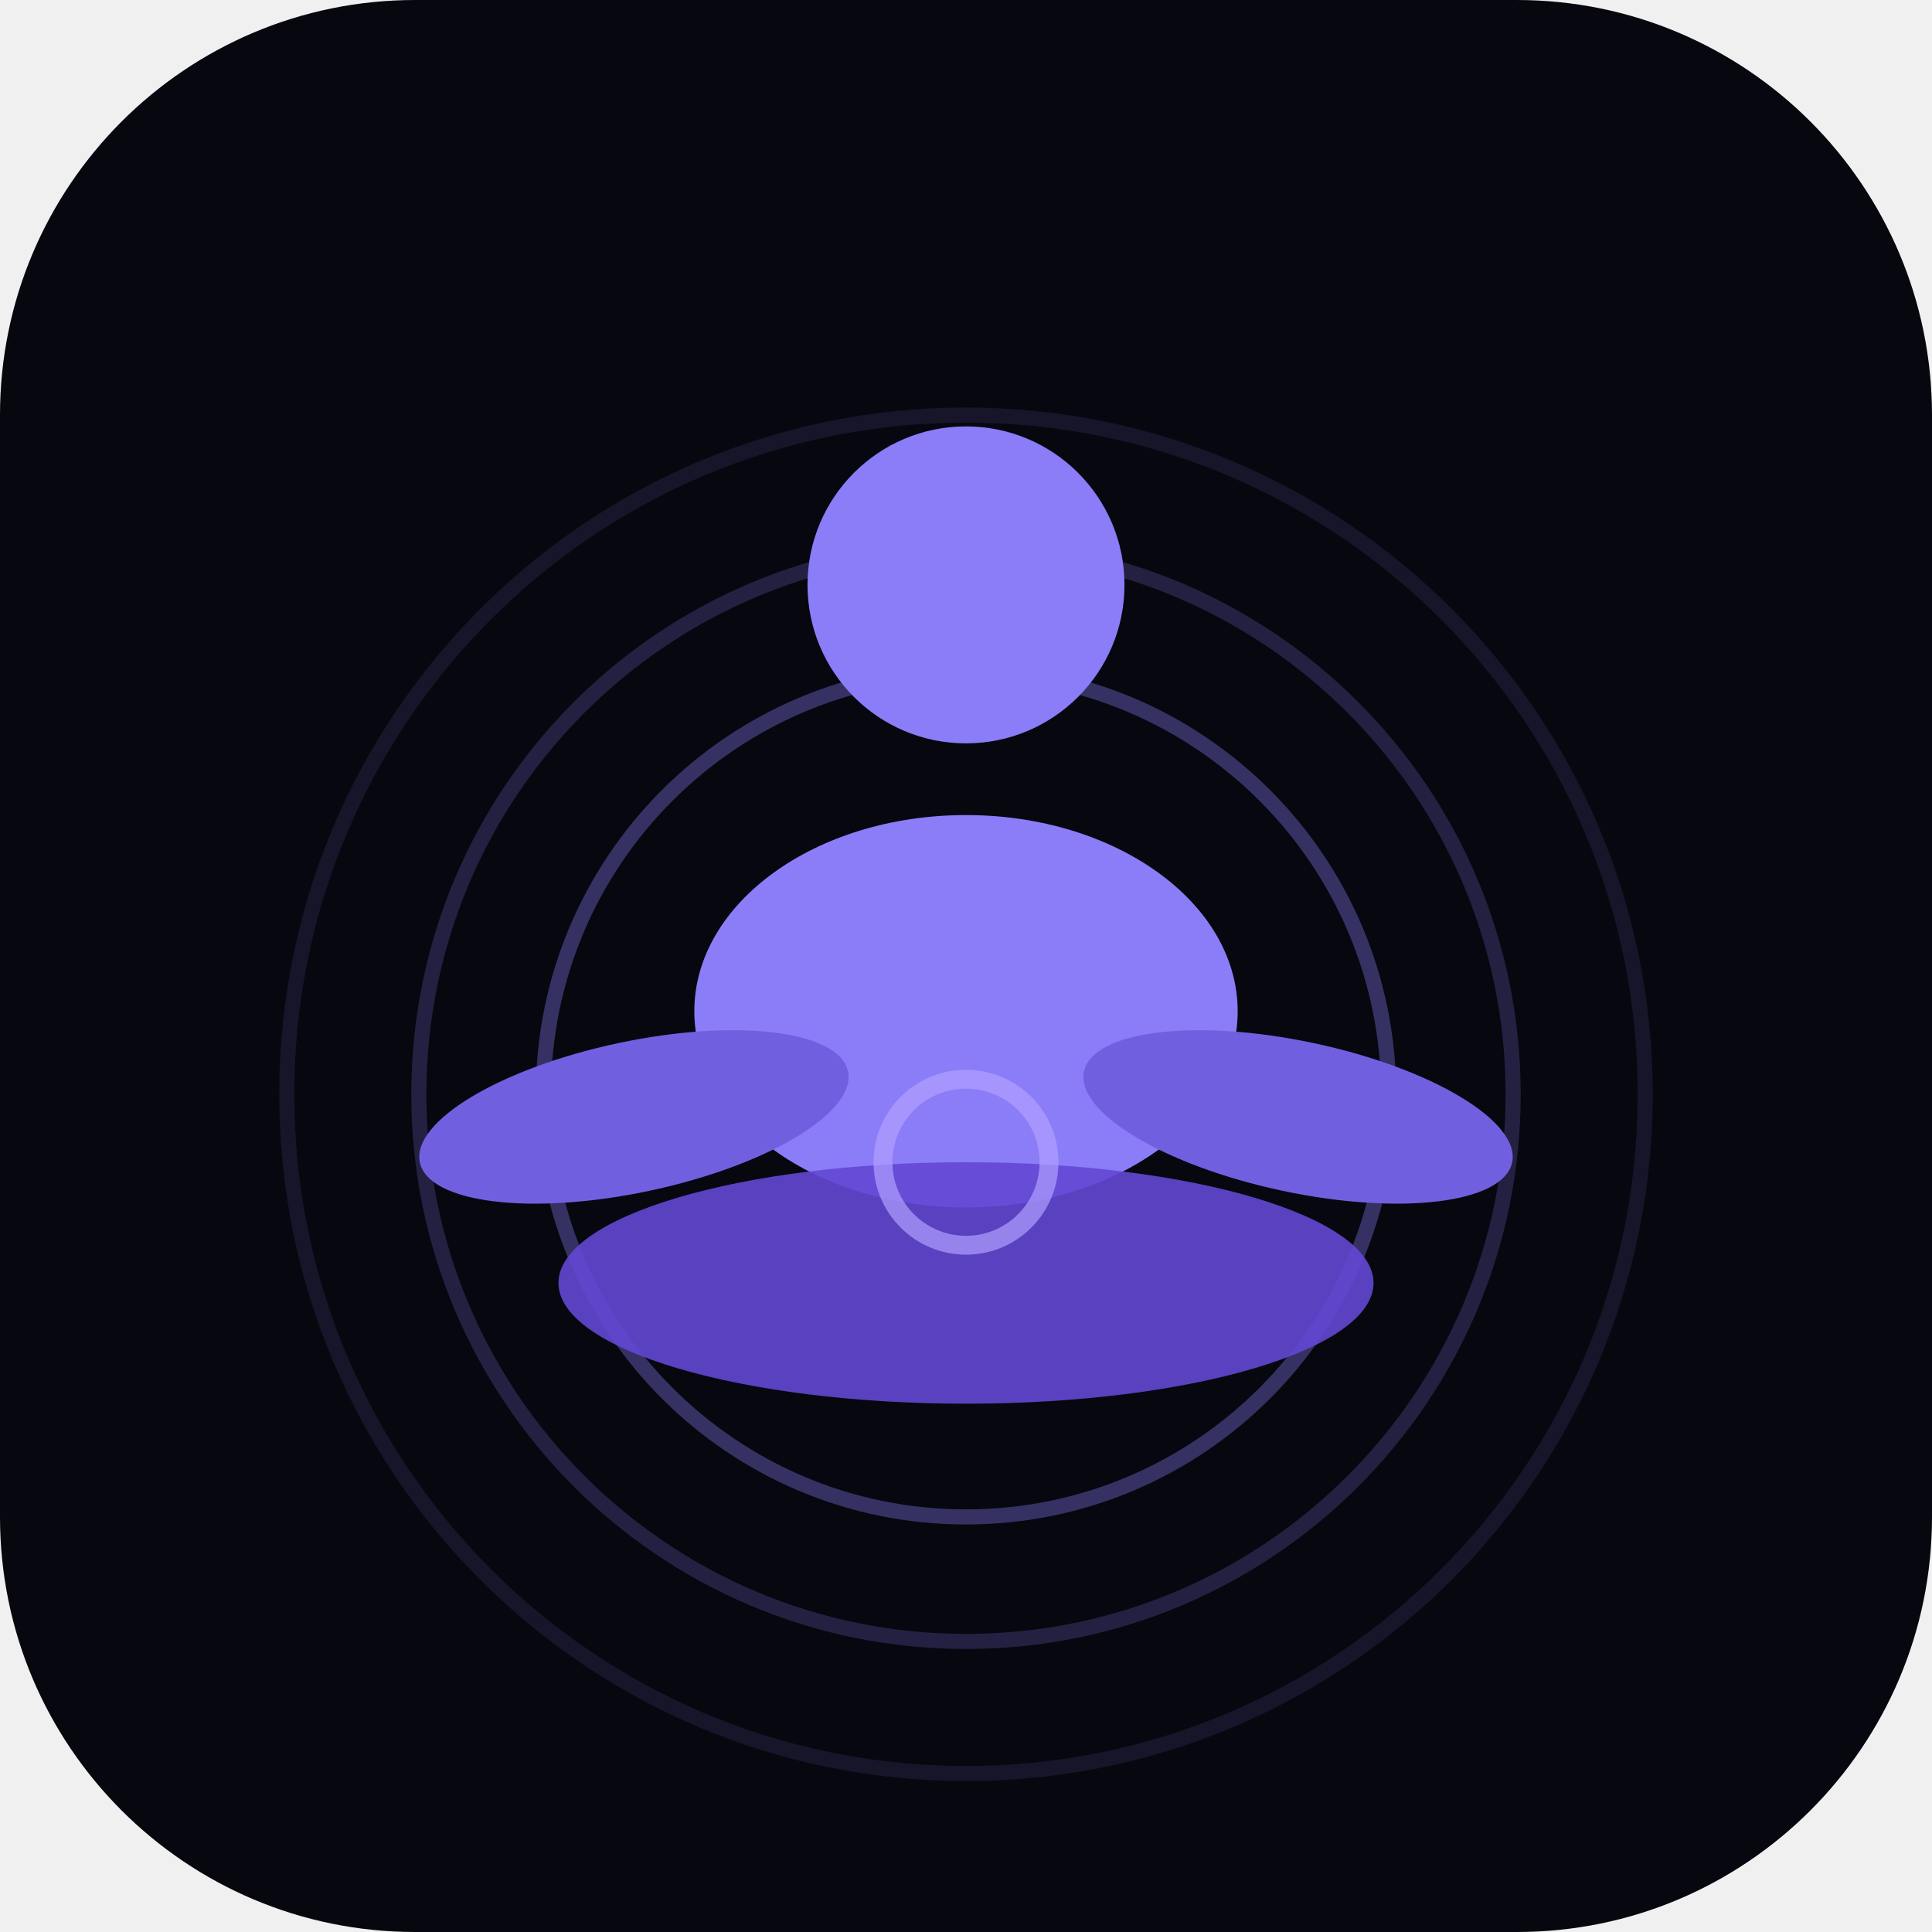
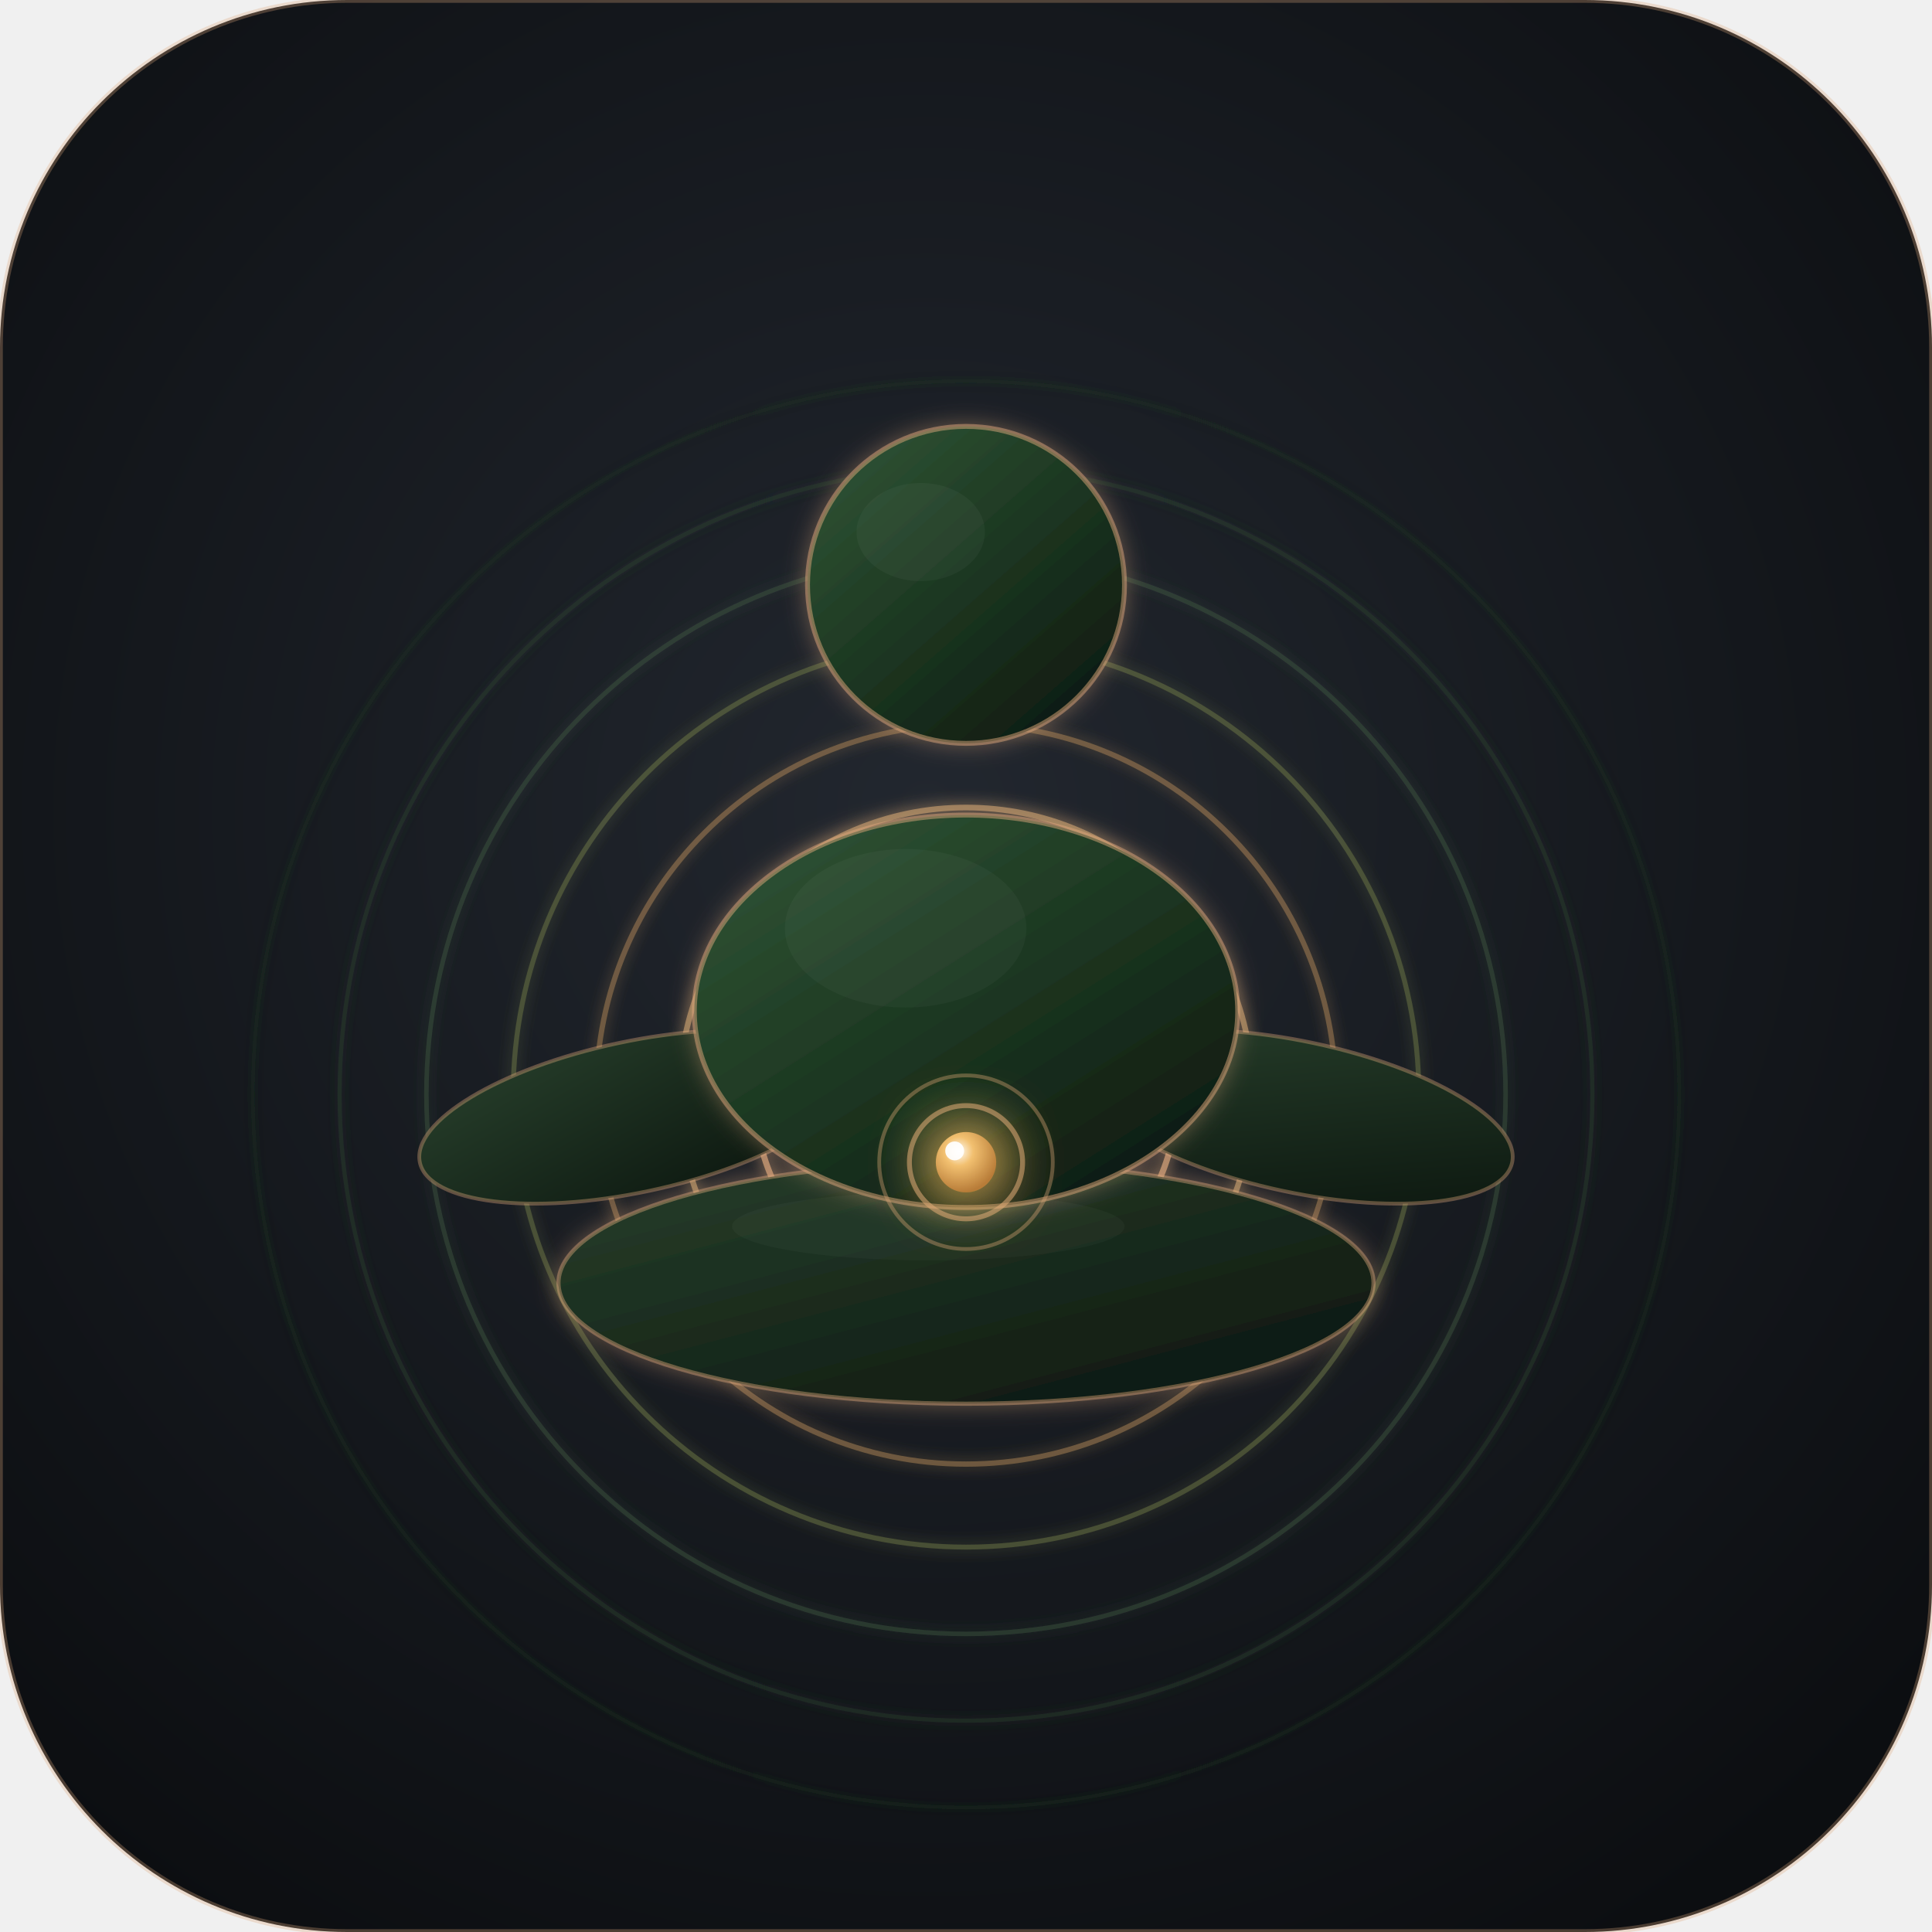
<svg xmlns="http://www.w3.org/2000/svg" viewBox="0 0 512 512">
-   <rect width="512" height="512" rx="110" fill="#07070f" />
-   <circle cx="256" cy="290" r="180" fill="none" stroke="#8b7cf8" stroke-width="4" opacity="0.12" />
-   <circle cx="256" cy="290" r="145" fill="none" stroke="#8b7cf8" stroke-width="4" opacity="0.22" />
-   <circle cx="256" cy="290" r="112" fill="none" stroke="#8b7cf8" stroke-width="4" opacity="0.36" />
-   <circle cx="256" cy="155" r="42" fill="#8b7cf8" />
-   <ellipse cx="256" cy="268" rx="72" ry="52" fill="#8b7cf8" />
-   <ellipse cx="168" cy="296" rx="58" ry="20" fill="#7060e0" transform="rotate(-12 168 296)" />
-   <ellipse cx="344" cy="296" rx="58" ry="20" fill="#7060e0" transform="rotate(12 344 296)" />
-   <ellipse cx="256" cy="340" rx="108" ry="32" fill="#6347d4" opacity="0.9" />
-   <circle cx="256" cy="308" r="22" fill="none" stroke="#b0a0ff" stroke-width="5" opacity="0.7" />
+   <defs>
+     <radialGradient id="bg" cx="48%" cy="42%" r="68%">
+       <stop offset="0%" stop-color="#22272F" />
+       <stop offset="100%" stop-color="#0C0E11" />
+     </radialGradient>
+     <linearGradient id="figBody" x1="15%" y1="10%" x2="85%" y2="90%">
+       <stop offset="0%" stop-color="#2D5032" />
+       <stop offset="50%" stop-color="#1C3621" />
+       <stop offset="100%" stop-color="#0F1C12" />
+     </linearGradient>
+     <linearGradient id="figFlat" x1="10%" y1="5%" x2="90%" y2="95%">
+       <stop offset="0%" stop-color="#253C29" />
+       <stop offset="100%" stop-color="#0D1810" />
+     </linearGradient>
+     <radialGradient id="chakraFill" cx="38%" cy="32%" r="68%">
+       <stop offset="0%" stop-color="#FFFCF5" />
+       <stop offset="35%" stop-color="#F2C070" />
+       <stop offset="100%" stop-color="#B87C38" />
+     </radialGradient>
+     <filter id="ringGlow" x="-6%" y="-6%" width="112%" height="112%">
+       <feGaussianBlur in="SourceGraphic" stdDeviation="1.8" result="b" />
+       <feMerge>
+         <feMergeNode in="b" />
+         <feMergeNode in="SourceGraphic" />
+       </feMerge>
+     </filter>
+     <filter id="chakraGlow" x="-180%" y="-180%" width="460%" height="460%">
+       <feGaussianBlur in="SourceAlpha" stdDeviation="8" result="b" />
+       <feFlood flood-color="#F5C060" flood-opacity="0.9" result="c" />
+       <feComposite in="c" in2="b" operator="in" result="g" />
+       <feMerge>
+         <feMergeNode in="g" />
+         <feMergeNode in="g" />
+         <feMergeNode in="SourceGraphic" />
+       </feMerge>
+     </filter>
+     <filter id="edgeGlow" x="-20%" y="-20%" width="140%" height="140%">
+       <feGaussianBlur in="SourceAlpha" stdDeviation="3" result="b" />
+       <feFlood flood-color="#DDA77B" flood-opacity="0.45" result="c" />
+       <feComposite in="c" in2="b" operator="in" result="g" />
+       <feMerge>
+         <feMergeNode in="g" />
+         <feMergeNode in="SourceGraphic" />
+       </feMerge>
+     </filter>
+   </defs>
+   <rect width="512" height="512" rx="92" fill="url(#bg)" />
+   <rect width="512" height="512" rx="92" fill="none" stroke="#DDA77B" stroke-width="1.5" stroke-opacity="0.30" />
+   <g filter="url(#ringGlow)">
+     <circle cx="256" cy="290" r="56" fill="none" stroke="#DDA77B" stroke-width="1.6" opacity="0.68" />
+     <circle cx="256" cy="290" r="76" fill="none" stroke="#CFA570" stroke-width="1.5" opacity="0.60" />
+     <circle cx="256" cy="290" r="98" fill="none" stroke="#A88254" stroke-width="1.4" opacity="0.52" />
+     <circle cx="256" cy="290" r="120" fill="none" stroke="#79834A" stroke-width="1.3" opacity="0.44" />
+     <circle cx="256" cy="290" r="143" fill="none" stroke="#476548" stroke-width="1.2" opacity="0.37" />
+     <circle cx="256" cy="290" r="166" fill="none" stroke="#2C4E32" stroke-width="1.1" opacity="0.30" />
+     <circle cx="256" cy="290" r="189" fill="none" stroke="#1B3820" stroke-width="1.0" opacity="0.23" />
+   </g>
+   <ellipse cx="256" cy="340" rx="108" ry="32" fill="url(#figFlat)" stroke="#DDA77B" stroke-width="1.1" stroke-opacity="0.42" filter="url(#edgeGlow)" />
+   <ellipse cx="246" cy="325" rx="52" ry="9" fill="white" opacity="0.028" />
+   <ellipse cx="168" cy="296" rx="58" ry="20" fill="url(#figFlat)" stroke="#DDA77B" stroke-width="1" stroke-opacity="0.38" transform="rotate(-12 168 296)" />
+   <ellipse cx="344" cy="296" rx="58" ry="20" fill="url(#figFlat)" stroke="#DDA77B" stroke-width="1" stroke-opacity="0.38" transform="rotate(12 344 296)" />
+   <ellipse cx="256" cy="268" rx="72" ry="52" fill="url(#figBody)" stroke="#DDA77B" stroke-width="1.3" stroke-opacity="0.50" filter="url(#edgeGlow)" />
+   <ellipse cx="240" cy="246" rx="32" ry="21" fill="white" opacity="0.032" />
+   <circle cx="256" cy="155" r="42" fill="url(#figBody)" stroke="#DDA77B" stroke-width="1.3" stroke-opacity="0.50" filter="url(#edgeGlow)" />
+   <ellipse cx="244" cy="141" rx="17" ry="13" fill="white" opacity="0.038" />
+   <circle cx="256" cy="308" r="23" fill="none" stroke="#DDA77B" stroke-width="1.0" stroke-opacity="0.38" />
+   <circle cx="256" cy="308" r="15" fill="none" stroke="#DDA77B" stroke-width="1.3" stroke-opacity="0.55" />
+   <circle cx="256" cy="308" r="8" fill="url(#chakraFill)" filter="url(#chakraGlow)" />
+   <circle cx="253" cy="305" r="2.5" fill="white" opacity="0.92" />
</svg>
